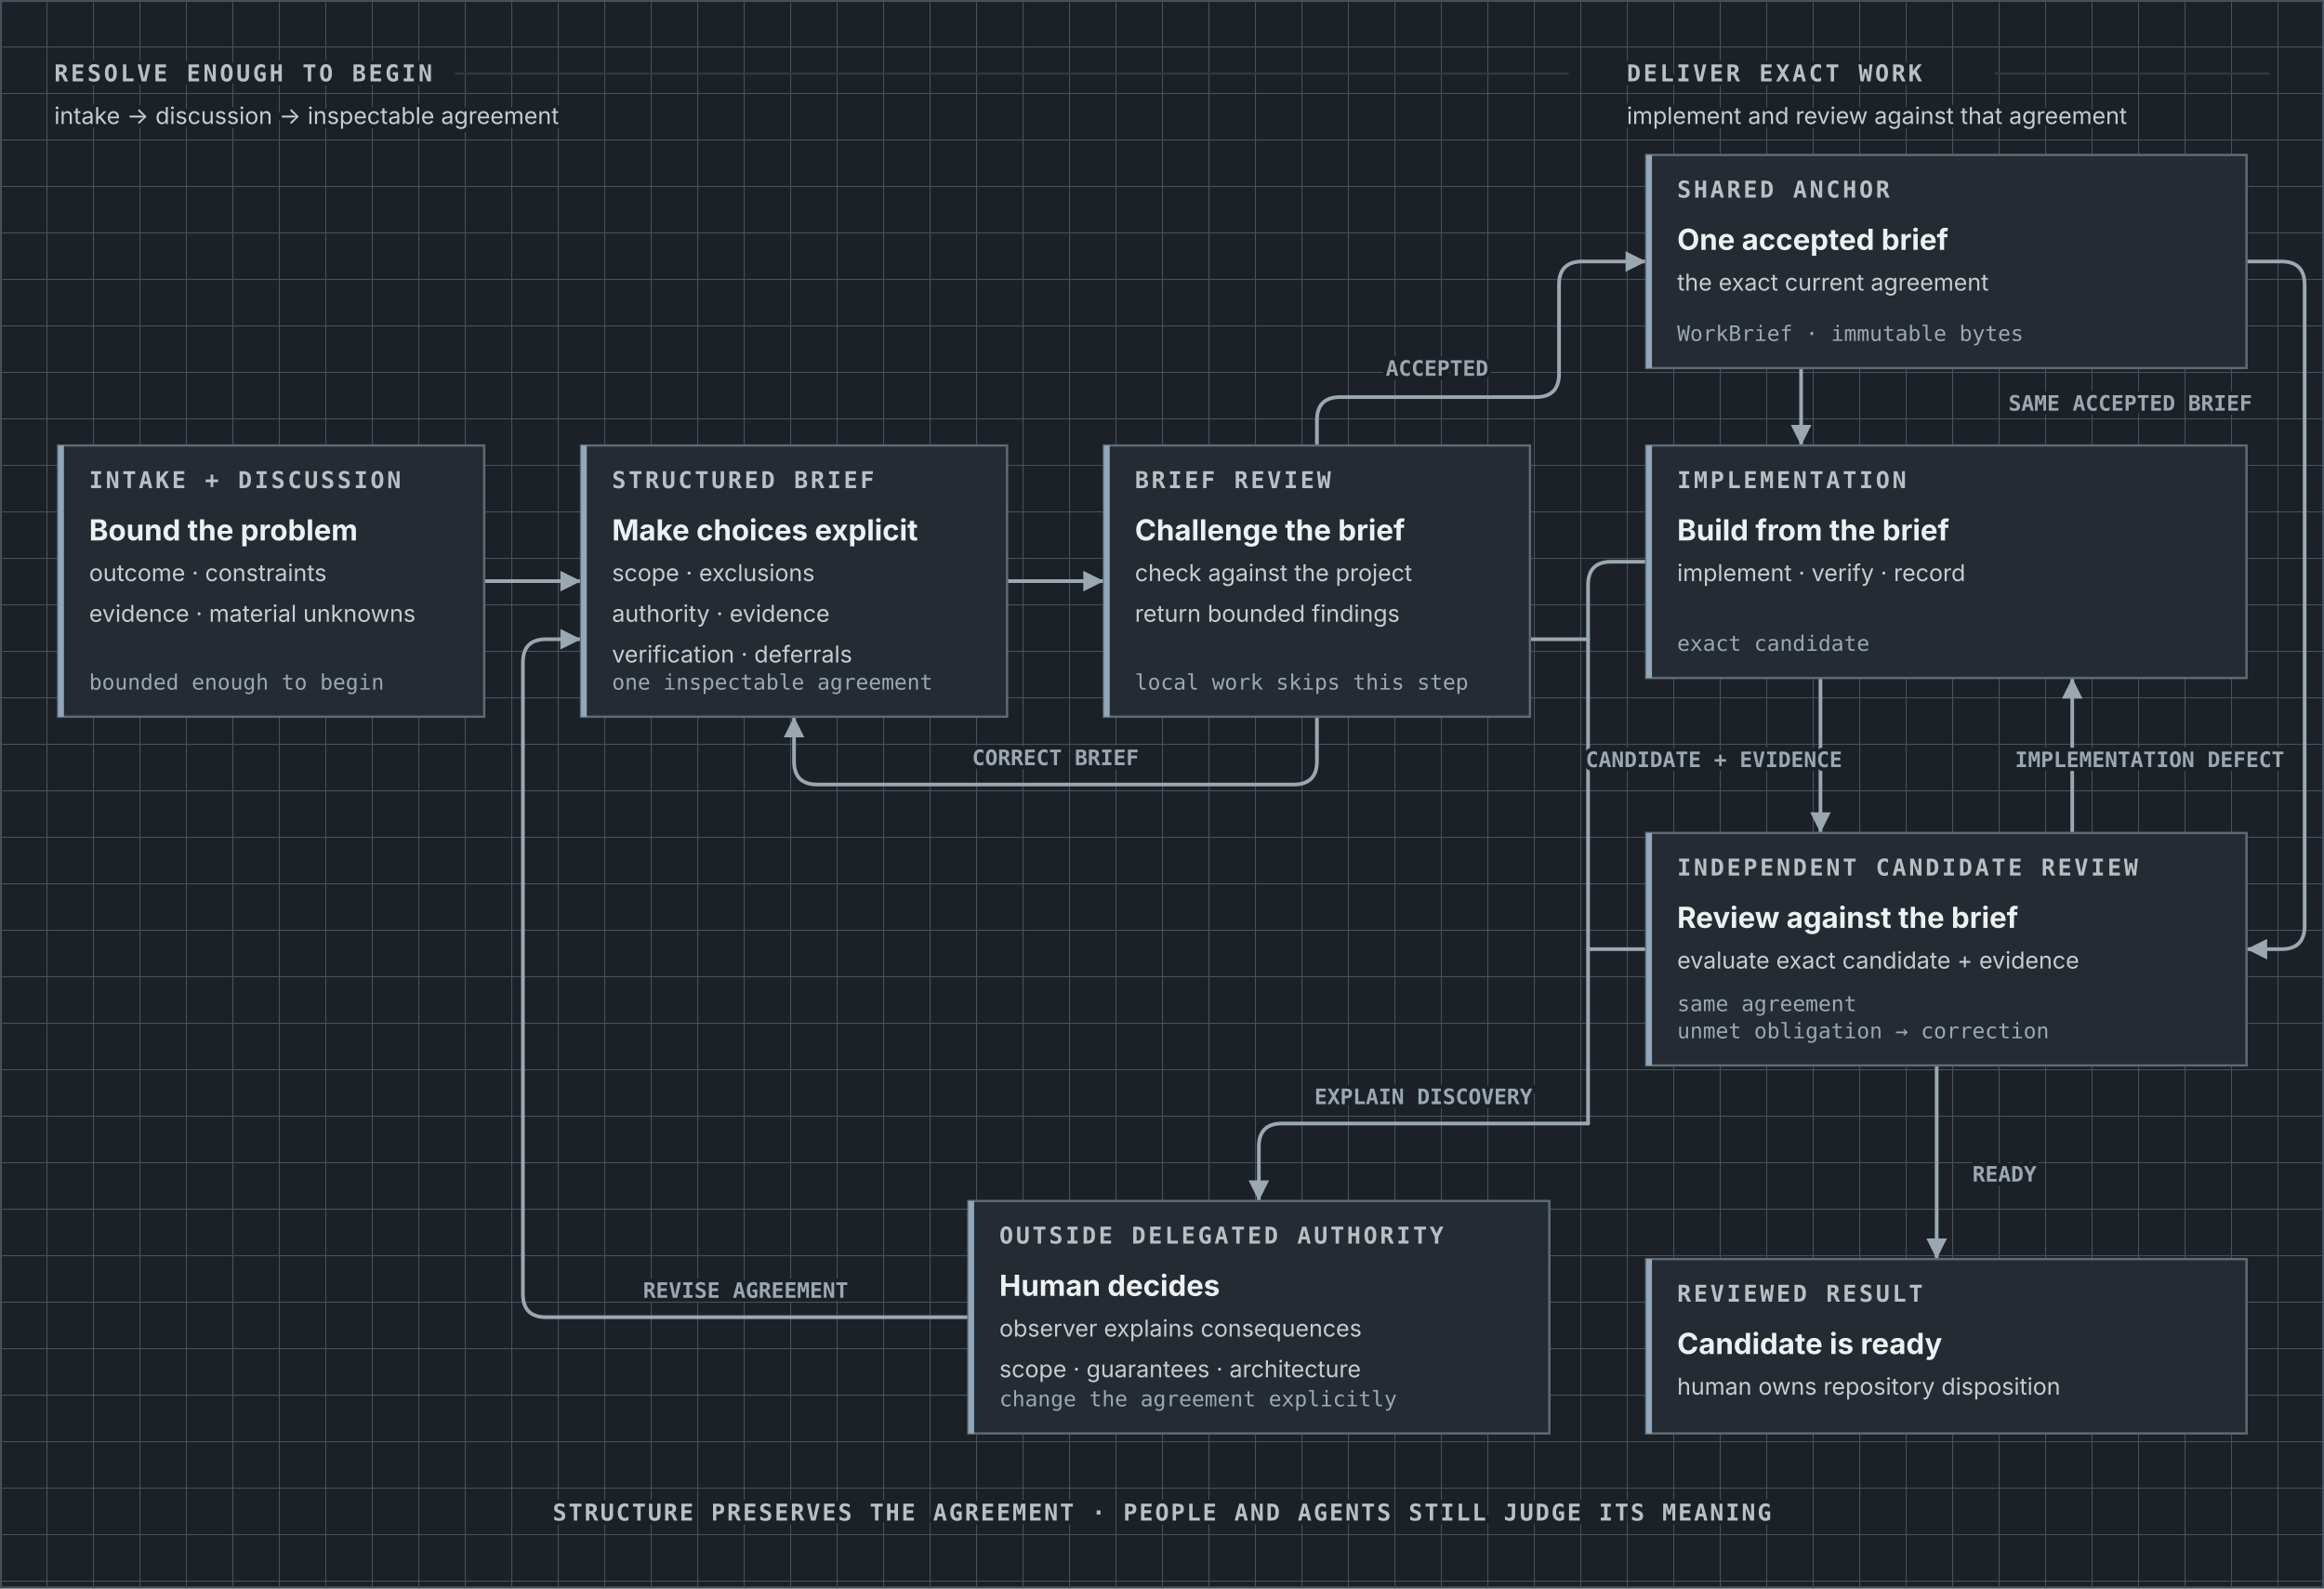
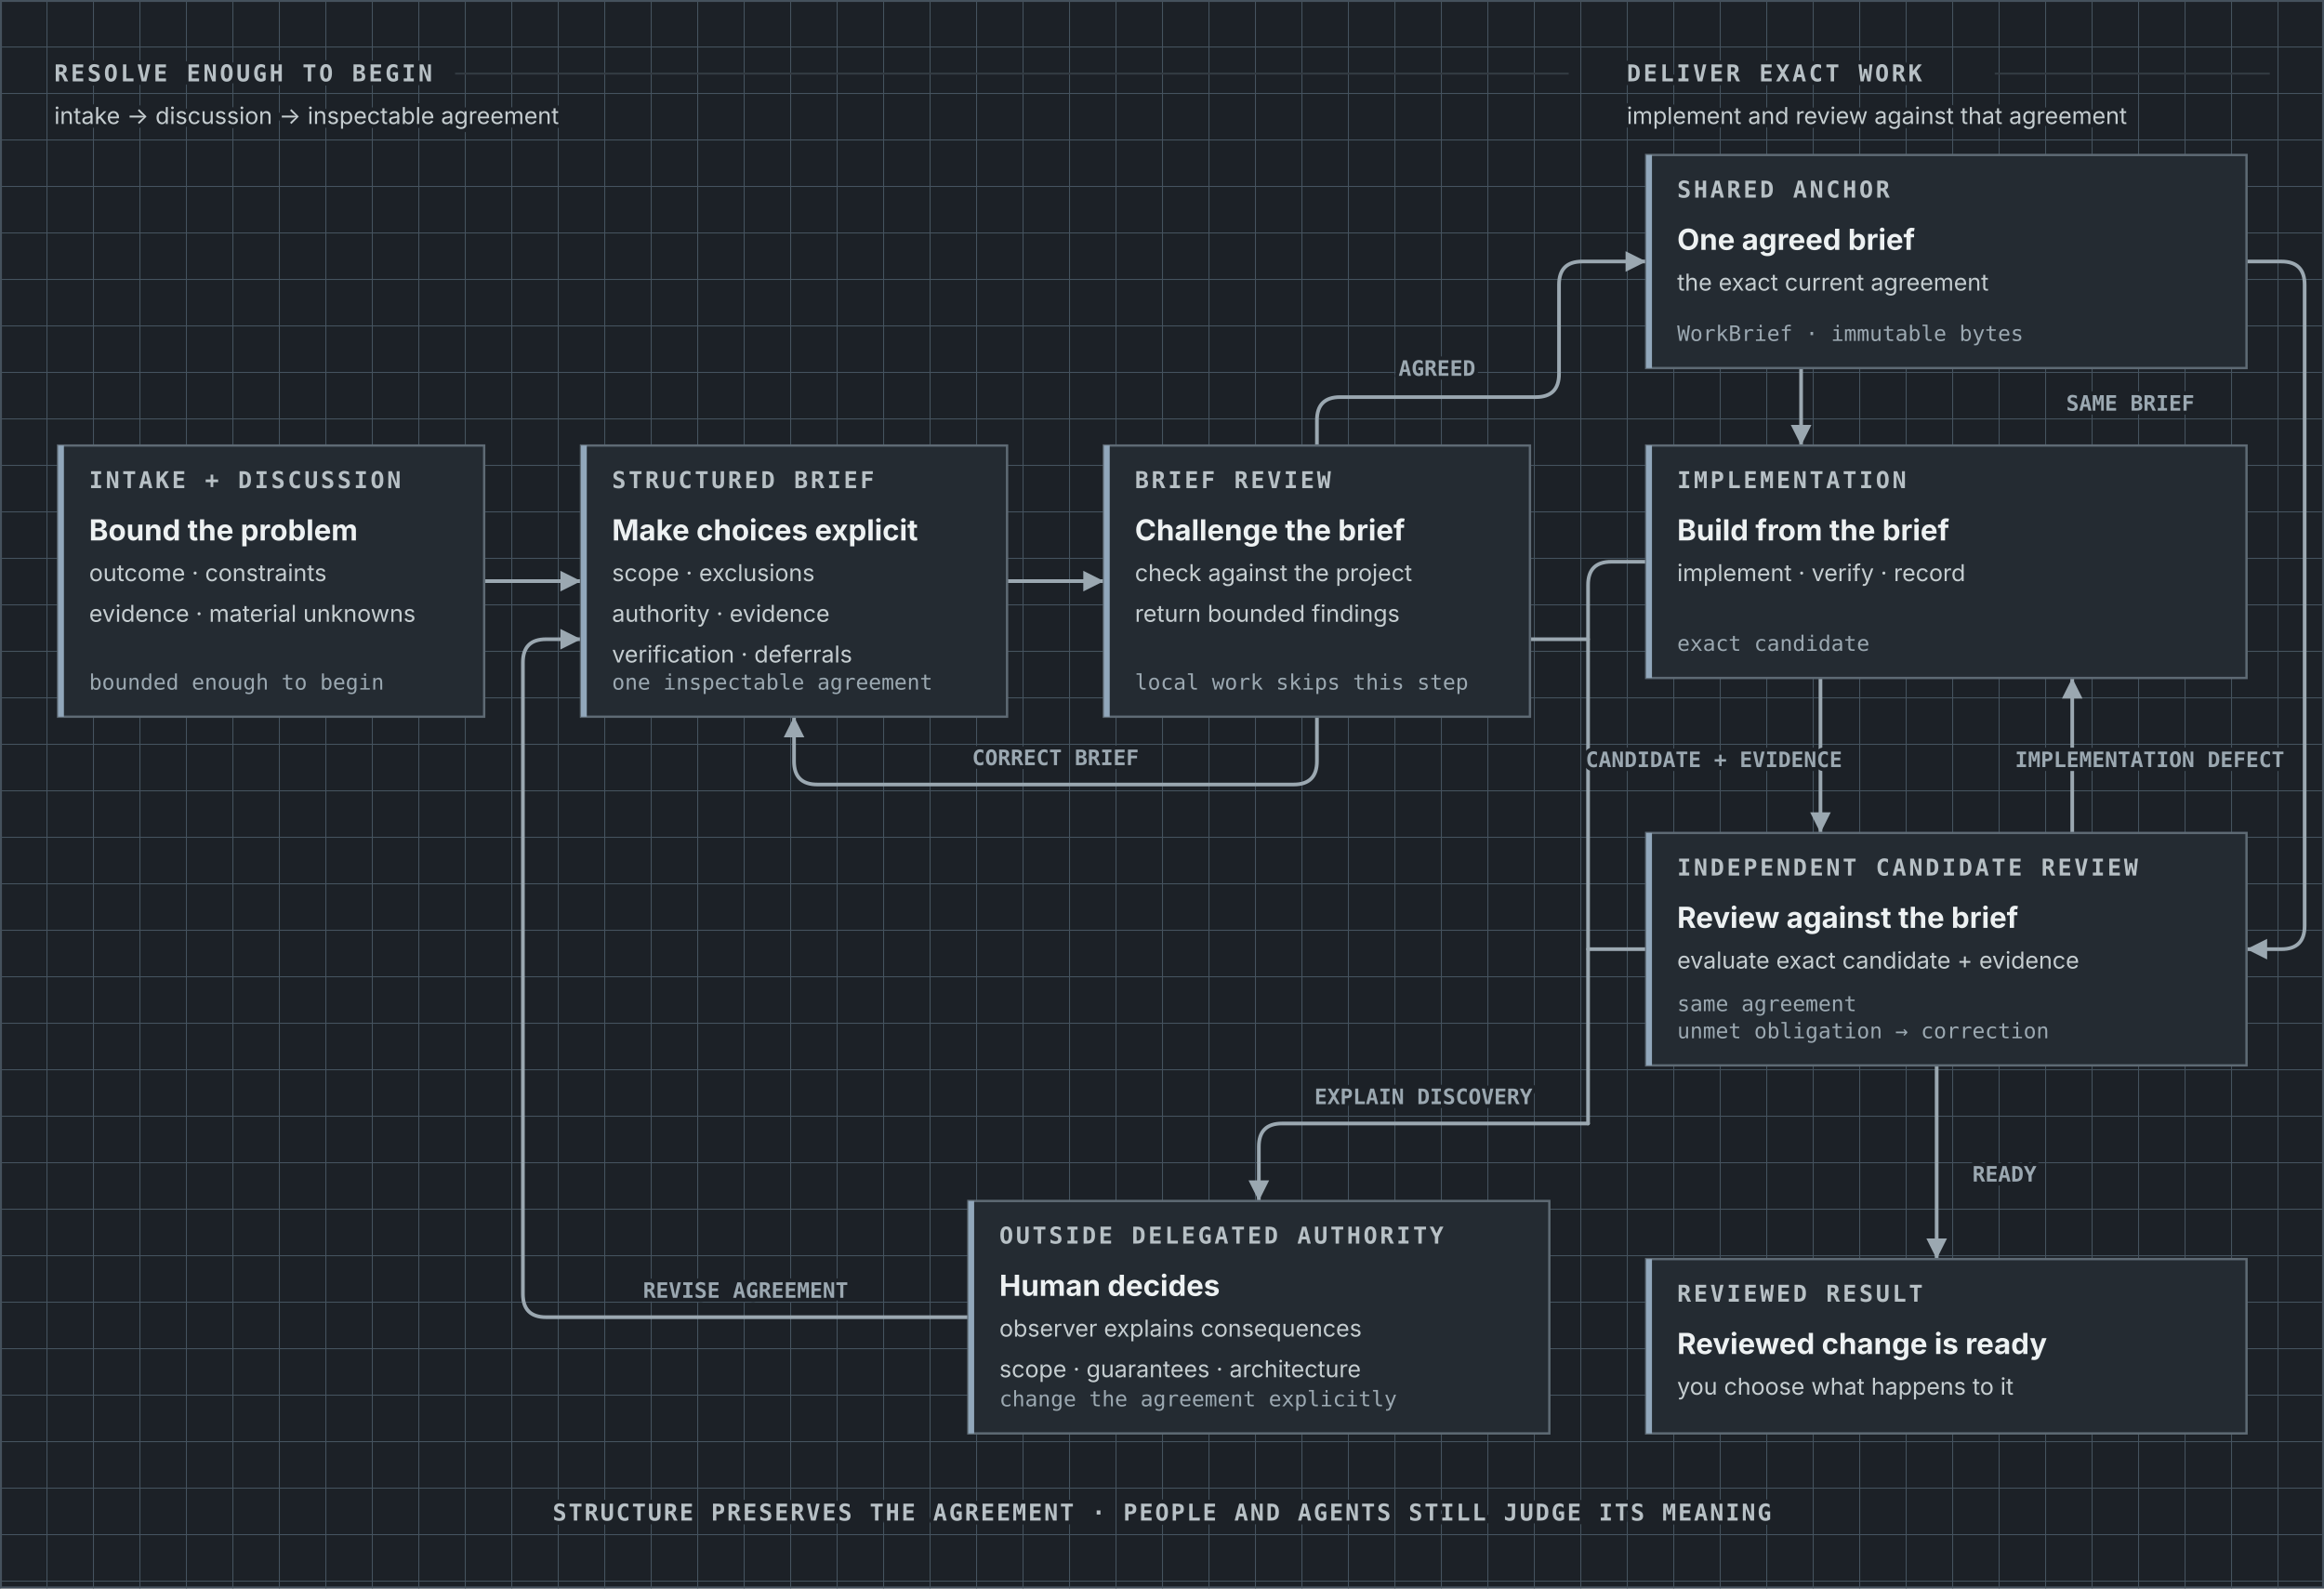
<svg xmlns="http://www.w3.org/2000/svg" role="img" aria-labelledby="title description" viewBox="0 0 1200 820">
  <defs>
    <pattern id="grid" width="24" height="24" patternUnits="userSpaceOnUse">
      <path d="M24 0H0V24" fill="none" stroke="#45535f" stroke-width="1" />
    </pattern>
    <marker id="arrow" viewBox="0 0 10 10" refX="9" refY="5" markerWidth="7" markerHeight="7" orient="auto">
      <path d="M1 1L9 5L1 9Z" fill="#9ba8b1" />
    </marker>
    <style>
      text { font-family: ui-sans-serif, system-ui, -apple-system, BlinkMacSystemFont, "Segoe UI", sans-serif; fill: #edf1f2; }
      .section-label, .box-label, .box-meta, .connector-label, .note-meta { font-family: ui-monospace, SFMono-Regular, Menlo, monospace; }
      .section-label, .box-label { font-size: 12px; font-weight: 700; letter-spacing: 0.11em; fill: #b7c0c5; }
      .section-subtitle { font-size: 12px; fill: #c5cdd0; }
      .guide { stroke: #333b42; stroke-width: 1; }
      .connector { fill: none; stroke: #9ba8b1; stroke-width: 1.9; stroke-linecap: round; }
      .connector-label { font-size: 11px; font-weight: 700; fill: #9ba8b1; }
      .box { fill: #242b32; stroke: #5e6a74; stroke-width: 1.2; }
      .box-title { font-size: 15px; font-weight: 700; }
      .box-body { font-size: 12px; fill: #c5cdd0; }
      .box-meta { font-size: 11px; fill: #9ba8b1; }
      .note { fill: #c5cdd0; }
      .note-meta { font-weight: 700; letter-spacing: 0.08em; fill: #b7c0c5; }
      .canvas-text { paint-order: stroke fill; stroke: #1c2127; stroke-width: 4px; stroke-linejoin: round; }
    </style>
  </defs>
  <rect width="1200" height="820" fill="#1c2127" />
  <rect width="1200" height="820" fill="url(#grid)" />
  <rect x="0.5" y="0.5" width="1199" height="819" fill="none" stroke="#45515c" />
  <line x1="235" y1="38" x2="810" y2="38" class="guide" />
  <line x1="1030" y1="38" x2="1172" y2="38" class="guide" />
  <path d="M250 300L300 300" class="connector" marker-end="url(#arrow)" />
  <path d="M520 300L570 300" class="connector" marker-end="url(#arrow)" />
  <path d="M680 230L680 217Q680 205 692 205L793 205Q805 205 805 193L805 147Q805 135 817 135L850 135" class="connector" marker-end="url(#arrow)" />
  <path d="M680 370L680 393Q680 405 668 405L422 405Q410 405 410 393L410 370" class="connector" marker-end="url(#arrow)" />
  <path d="M790 330L820 330" class="connector" />
  <path d="M930 190L930 230" class="connector" marker-end="url(#arrow)" />
  <path d="M1160 135L1178 135Q1190 135 1190 147L1190 478Q1190 490 1178 490L1160 490" class="connector" marker-end="url(#arrow)" />
  <path d="M940 350L940 430" class="connector" marker-end="url(#arrow)" />
  <path d="M1070 430L1070 350" class="connector" marker-end="url(#arrow)" />
  <path d="M850 290L832 290Q820 290 820 302L820 580" class="connector" />
  <path d="M850 490L820 490" class="connector" />
  <path d="M820 580L662 580Q650 580 650 592L650 620" class="connector" marker-end="url(#arrow)" />
  <path d="M500 680L282 680Q270 680 270 668L270 342Q270 330 282 330L300 330" class="connector" marker-end="url(#arrow)" />
  <path d="M1000 550L1000 650" class="connector" marker-end="url(#arrow)" />
  <rect x="30" y="230" width="220" height="140" class="box" />
  <rect x="30" y="230" width="3" height="140" fill="#91a7bb" />
  <rect x="300" y="230" width="220" height="140" class="box" />
  <rect x="300" y="230" width="3" height="140" fill="#91a7bb" />
  <rect x="570" y="230" width="220" height="140" class="box" />
  <rect x="570" y="230" width="3" height="140" fill="#91a7bb" />
  <rect x="850" y="80" width="310" height="110" class="box" />
  <rect x="850" y="80" width="3" height="110" fill="#91a7bb" />
  <rect x="850" y="230" width="310" height="120" class="box" />
  <rect x="850" y="230" width="3" height="120" fill="#91a7bb" />
  <rect x="850" y="430" width="310" height="120" class="box" />
  <rect x="850" y="430" width="3" height="120" fill="#91a7bb" />
  <rect x="500" y="620" width="300" height="120" class="box" />
  <rect x="500" y="620" width="3" height="120" fill="#91a7bb" />
  <rect x="850" y="650" width="310" height="90" class="box" />
  <rect x="850" y="650" width="3" height="90" fill="#91a7bb" />
  <text x="28" y="42" class="section-label canvas-text">RESOLVE ENOUGH TO BEGIN</text>
  <text x="28" y="64" class="section-subtitle canvas-text">intake → discussion → inspectable agreement</text>
  <text x="840" y="42" class="section-label canvas-text">DELIVER EXACT WORK</text>
  <text x="840" y="64" class="section-subtitle canvas-text">implement and review against that agreement</text>
-   <text x="742" y="194" text-anchor="middle" class="connector-label canvas-text">ACCEPTED</text>
+   <text x="742" y="194" text-anchor="middle" class="connector-label canvas-text">AGREED</text>
  <text x="545" y="395" text-anchor="middle" class="connector-label canvas-text">CORRECT BRIEF</text>
-   <text x="1100" y="212" text-anchor="middle" class="connector-label canvas-text">SAME ACCEPTED BRIEF</text>
+   <text x="1100" y="212" text-anchor="middle" class="connector-label canvas-text">SAME BRIEF</text>
  <text x="885" y="396" text-anchor="middle" class="connector-label canvas-text">CANDIDATE + EVIDENCE</text>
  <text x="1110" y="396" text-anchor="middle" class="connector-label canvas-text">IMPLEMENTATION DEFECT</text>
  <text x="735" y="570" text-anchor="middle" class="connector-label canvas-text">EXPLAIN DISCOVERY</text>
  <text x="385" y="670" text-anchor="middle" class="connector-label canvas-text">REVISE AGREEMENT</text>
  <text x="1035" y="610" text-anchor="middle" class="connector-label canvas-text">READY</text>
  <text x="46" y="252" class="box-label">INTAKE + DISCUSSION</text>
  <text x="46" y="279" class="box-title">Bound the problem</text>
  <text x="46" y="300" class="box-body">outcome · constraints</text>
  <text x="46" y="321" class="box-body">evidence · material unknowns</text>
  <text x="46" y="356" class="box-meta">bounded enough to begin</text>
  <text x="316" y="252" class="box-label">STRUCTURED BRIEF</text>
  <text x="316" y="279" class="box-title">Make choices explicit</text>
  <text x="316" y="300" class="box-body">scope · exclusions</text>
  <text x="316" y="321" class="box-body">authority · evidence</text>
  <text x="316" y="342" class="box-body">verification · deferrals</text>
  <text x="316" y="356" class="box-meta">one inspectable agreement</text>
  <text x="586" y="252" class="box-label">BRIEF REVIEW</text>
  <text x="586" y="279" class="box-title">Challenge the brief</text>
  <text x="586" y="300" class="box-body">check against the project</text>
  <text x="586" y="321" class="box-body">return bounded findings</text>
  <text x="586" y="356" class="box-meta">local work skips this step</text>
  <text x="866" y="102" class="box-label">SHARED ANCHOR</text>
-   <text x="866" y="129" class="box-title">One accepted brief</text>
+   <text x="866" y="129" class="box-title">One agreed brief</text>
  <text x="866" y="150" class="box-body">the exact current agreement</text>
  <text x="866" y="176" class="box-meta">WorkBrief · immutable bytes</text>
  <text x="866" y="252" class="box-label">IMPLEMENTATION</text>
  <text x="866" y="279" class="box-title">Build from the brief</text>
  <text x="866" y="300" class="box-body">implement · verify · record</text>
  <text x="866" y="336" class="box-meta">exact candidate</text>
  <text x="866" y="452" class="box-label">INDEPENDENT CANDIDATE REVIEW</text>
  <text x="866" y="479" class="box-title">Review against the brief</text>
  <text x="866" y="500" class="box-body">evaluate exact candidate + evidence</text>
  <text x="866" y="522" class="box-meta">same agreement</text>
  <text x="866" y="536" class="box-meta">unmet obligation → correction</text>
  <text x="516" y="642" class="box-label">OUTSIDE DELEGATED AUTHORITY</text>
  <text x="516" y="669" class="box-title">Human decides</text>
  <text x="516" y="690" class="box-body">observer explains consequences</text>
  <text x="516" y="711" class="box-body">scope · guarantees · architecture</text>
  <text x="516" y="726" class="box-meta">change the agreement explicitly</text>
  <text x="866" y="672" class="box-label">REVIEWED RESULT</text>
-   <text x="866" y="699" class="box-title">Candidate is ready</text>
-   <text x="866" y="720" class="box-body">human owns repository disposition</text>
+   <text x="866" y="699" class="box-title">Reviewed change is ready</text>
+   <text x="866" y="720" class="box-body">you choose what happens to it</text>
  <text x="600" y="785" text-anchor="middle" font-size="12" class="note-meta canvas-text">STRUCTURE PRESERVES THE AGREEMENT · PEOPLE AND AGENTS STILL JUDGE ITS MEANING</text>
</svg>
